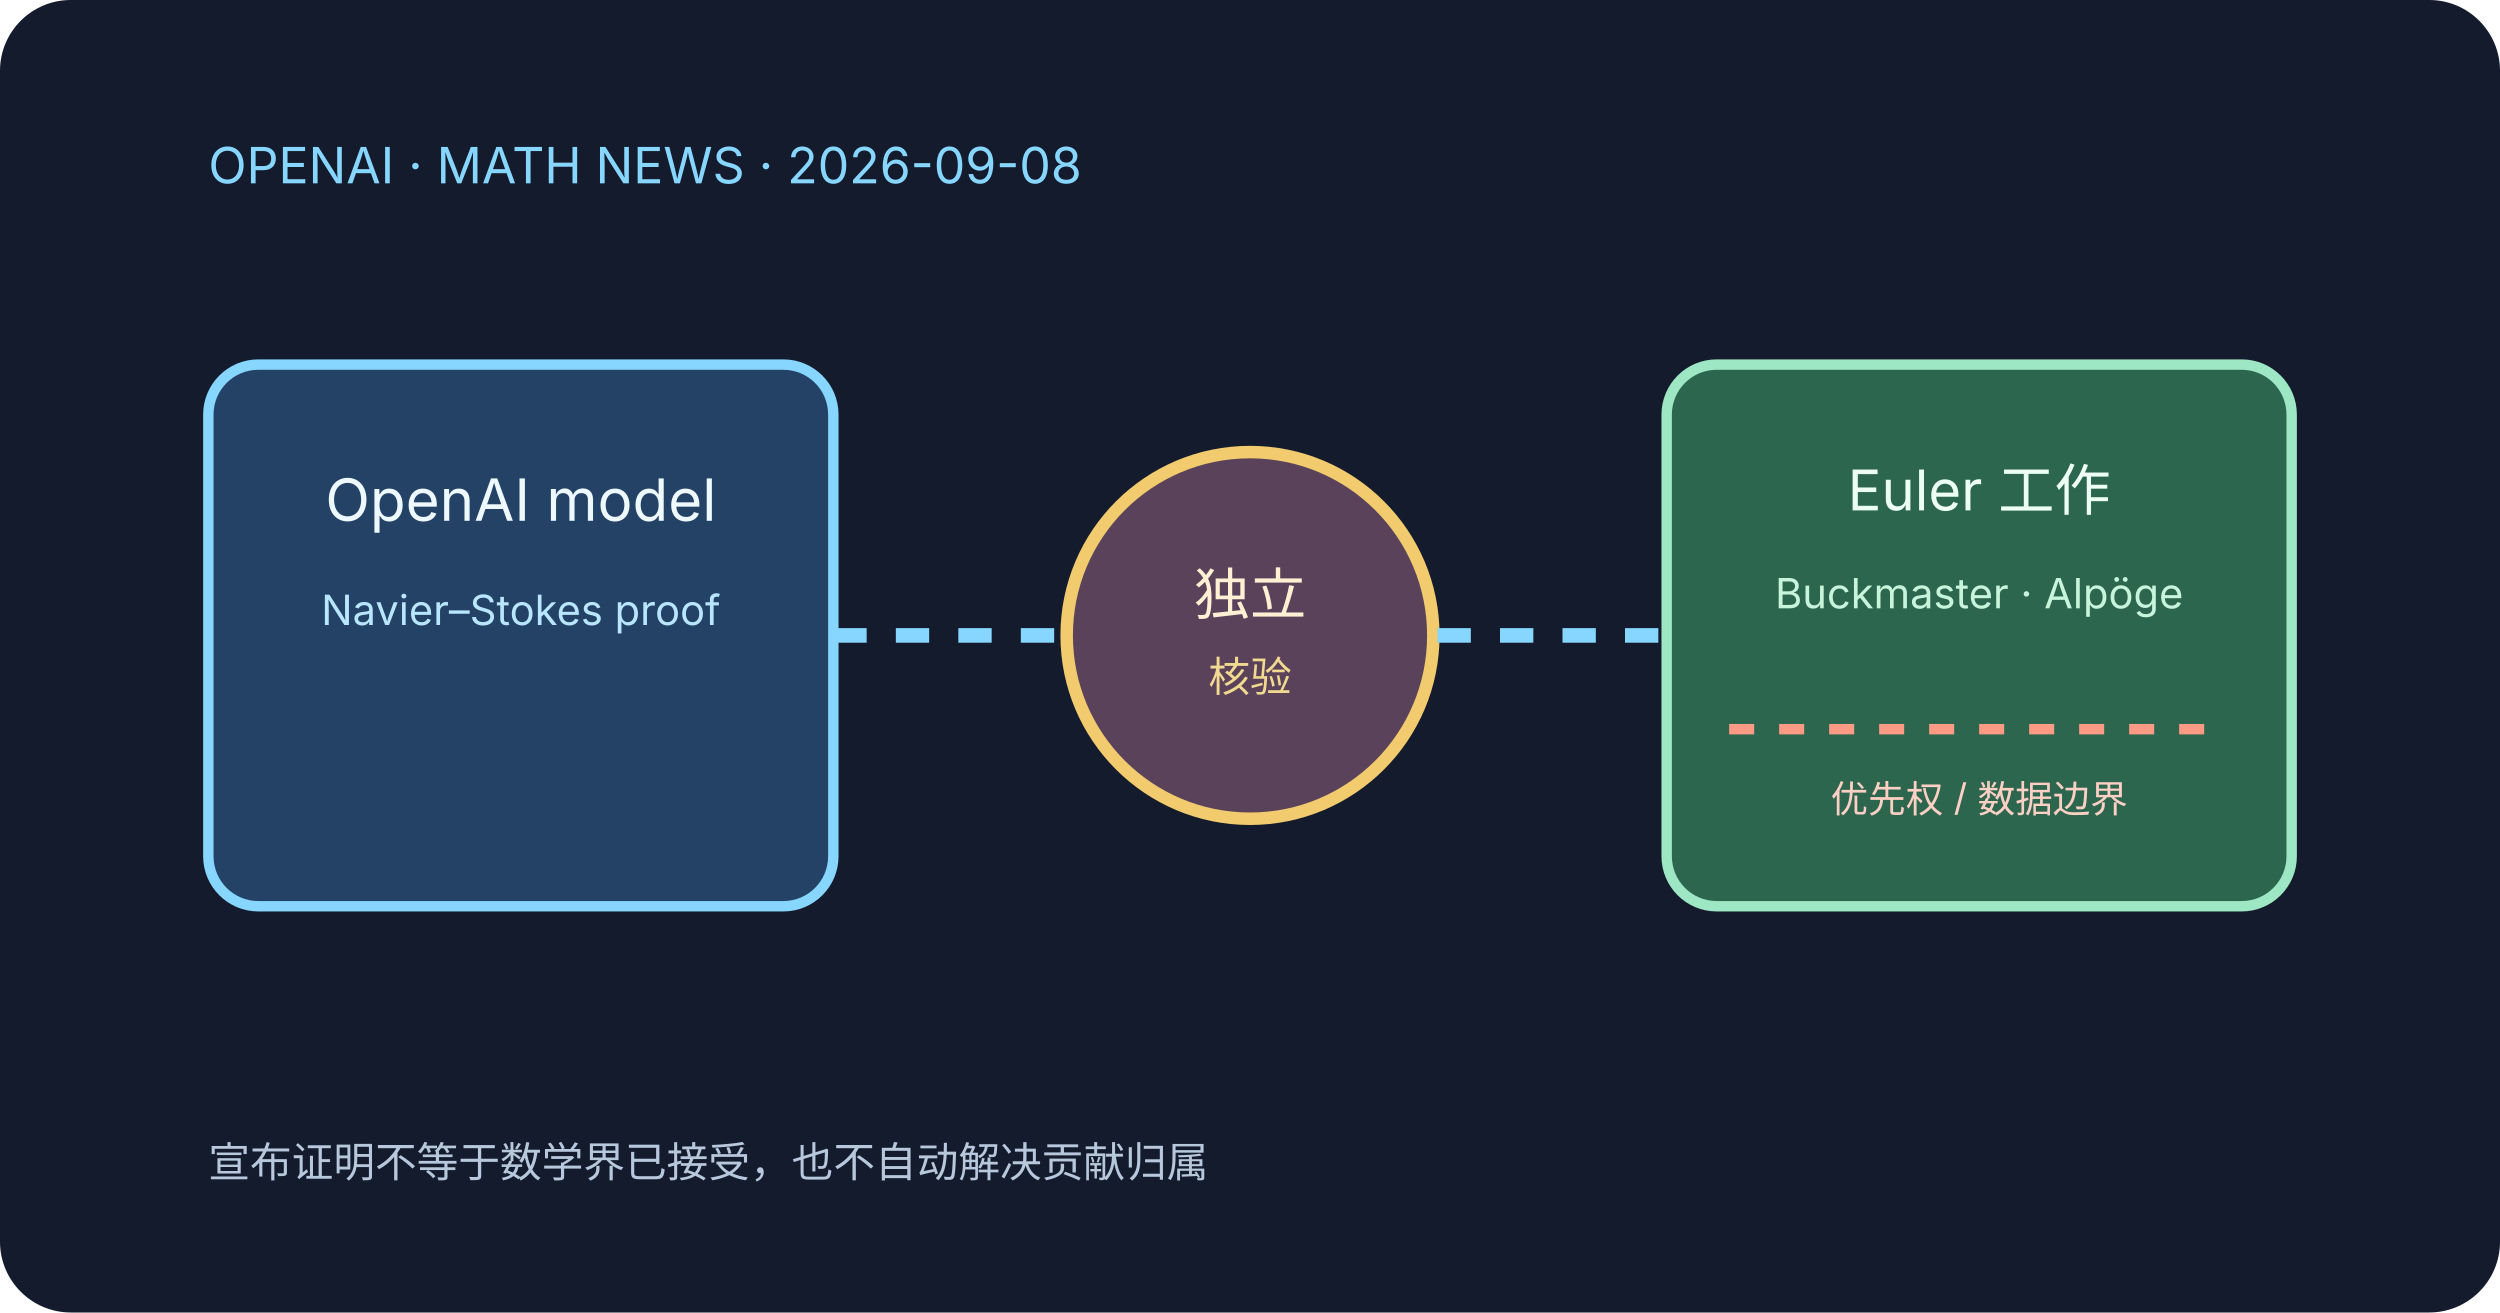
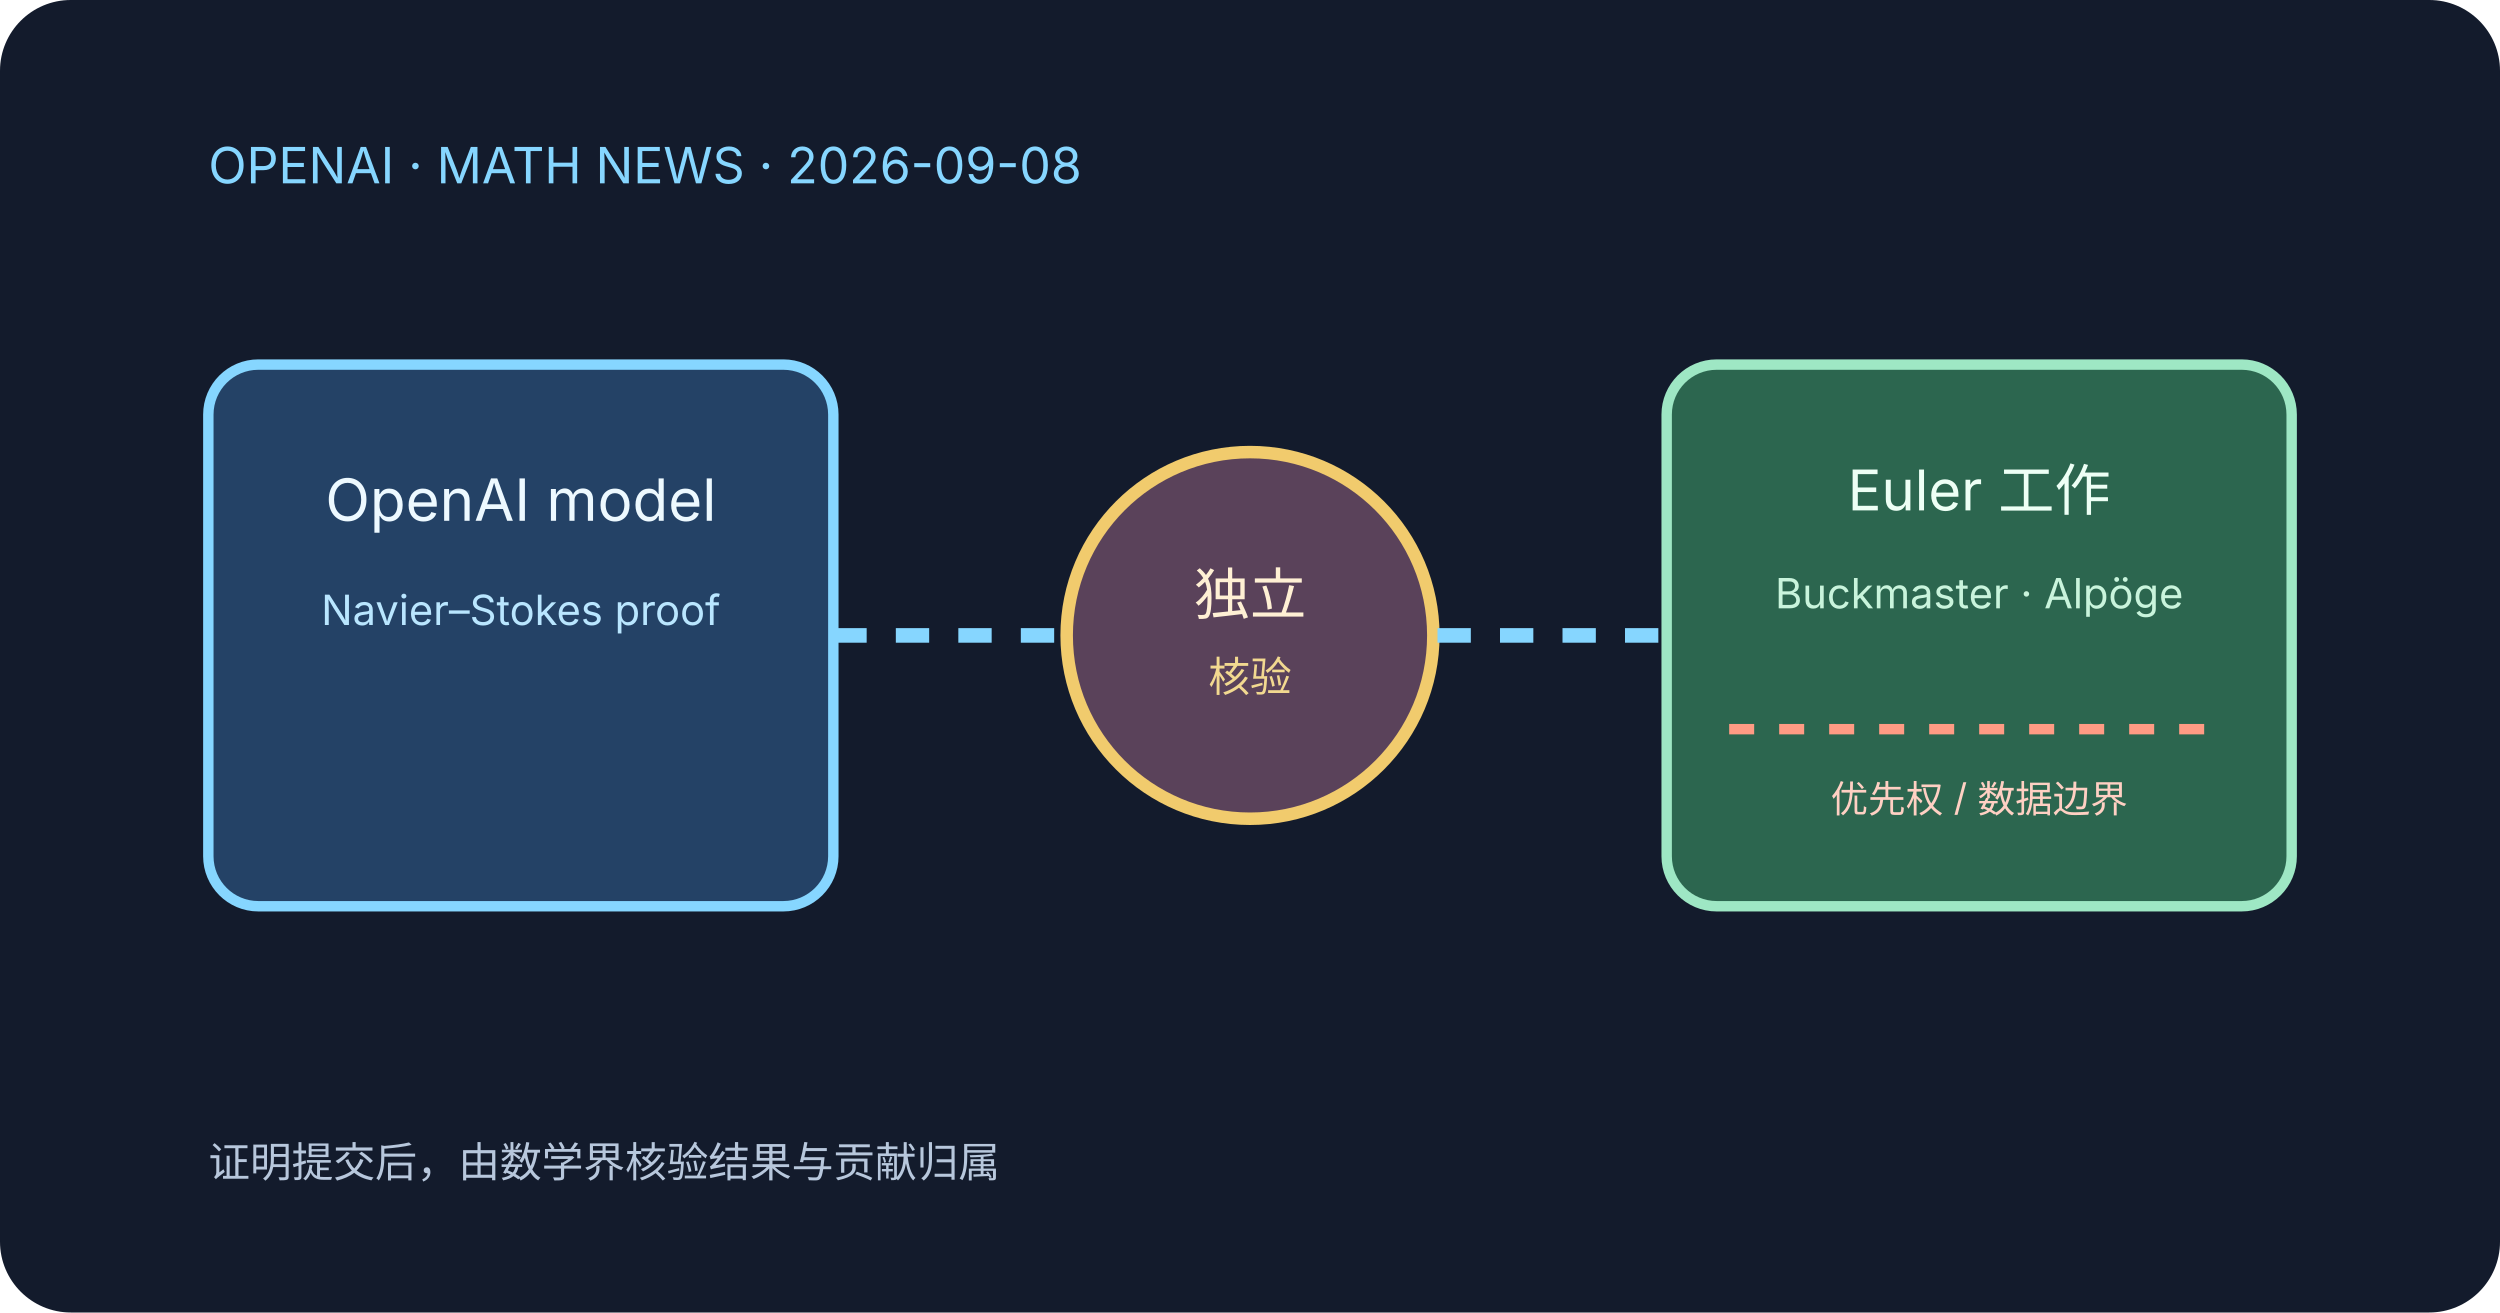
<svg xmlns="http://www.w3.org/2000/svg" viewBox="0 0 1200 630" role="img">
  <style>.flow{animation:flow 3s linear infinite}.gate{animation:gate 2.8s ease-in-out infinite}@keyframes flow{to{stroke-dashoffset:-84}}@keyframes gate{50%{transform:scale(1.08);opacity:.7}}text{font-family:Inter,Arial,sans-serif}</style>
  <rect width="1200" height="630" rx="34" fill="#131b2c" />
  <rect x="100" y="175" width="300" height="260" rx="24" fill="#244266" stroke="#86d6ff" stroke-width="5" />
  <text x="250" y="250" fill="#edf9ff" font-size="28" text-anchor="middle">OpenAI model</text>
  <text x="250" y="300" fill="#b9e6ff" font-size="20" text-anchor="middle">Navier–Stokes proof</text>
  <path d="M400 305H510" stroke="#86d6ff" stroke-width="7" stroke-dasharray="16 14" class="flow" />
  <circle cx="600" cy="305" r="88" fill="#5a425a" stroke="#f1cb6d" stroke-width="6" class="gate" />
  <text x="600" y="295" fill="#fff0d4" font-size="27" text-anchor="middle">独立</text>
  <text x="600" y="332" fill="#f2d990" font-size="20" text-anchor="middle">核验</text>
  <path d="M690 305H800" stroke="#86d6ff" stroke-width="7" stroke-dasharray="16 14" class="flow" />
  <rect x="800" y="175" width="300" height="260" rx="24" fill="#2c664f" stroke="#9ee7c4" stroke-width="5" />
  <text x="950" y="245" fill="#edfff5" font-size="27" text-anchor="middle">Euler 工作</text>
  <text x="950" y="292" fill="#c9f4dc" font-size="20" text-anchor="middle">Buckmaster · Alpöge</text>
  <path d="M830 350H1070" stroke="#ff9b84" stroke-width="5" stroke-dasharray="12 12" />
  <text x="950" y="390" fill="#ffd0c3" font-size="18" text-anchor="middle">优先权 / 数据边界</text>
  <text x="100" y="88" fill="#86d6ff" font-size="24">OPENAI · MATH NEWS · 2026-09-08</text>
-   <text x="100" y="565" fill="#b7c7dc" font-size="20">宣布证明不等于数学界已接受，也不自动解决贡献归属</text>
+   <text x="100" y="565" fill="#b7c7dc" font-size="20">证明提交后，由数学界核验结果与贡献归属</text>
</svg>
